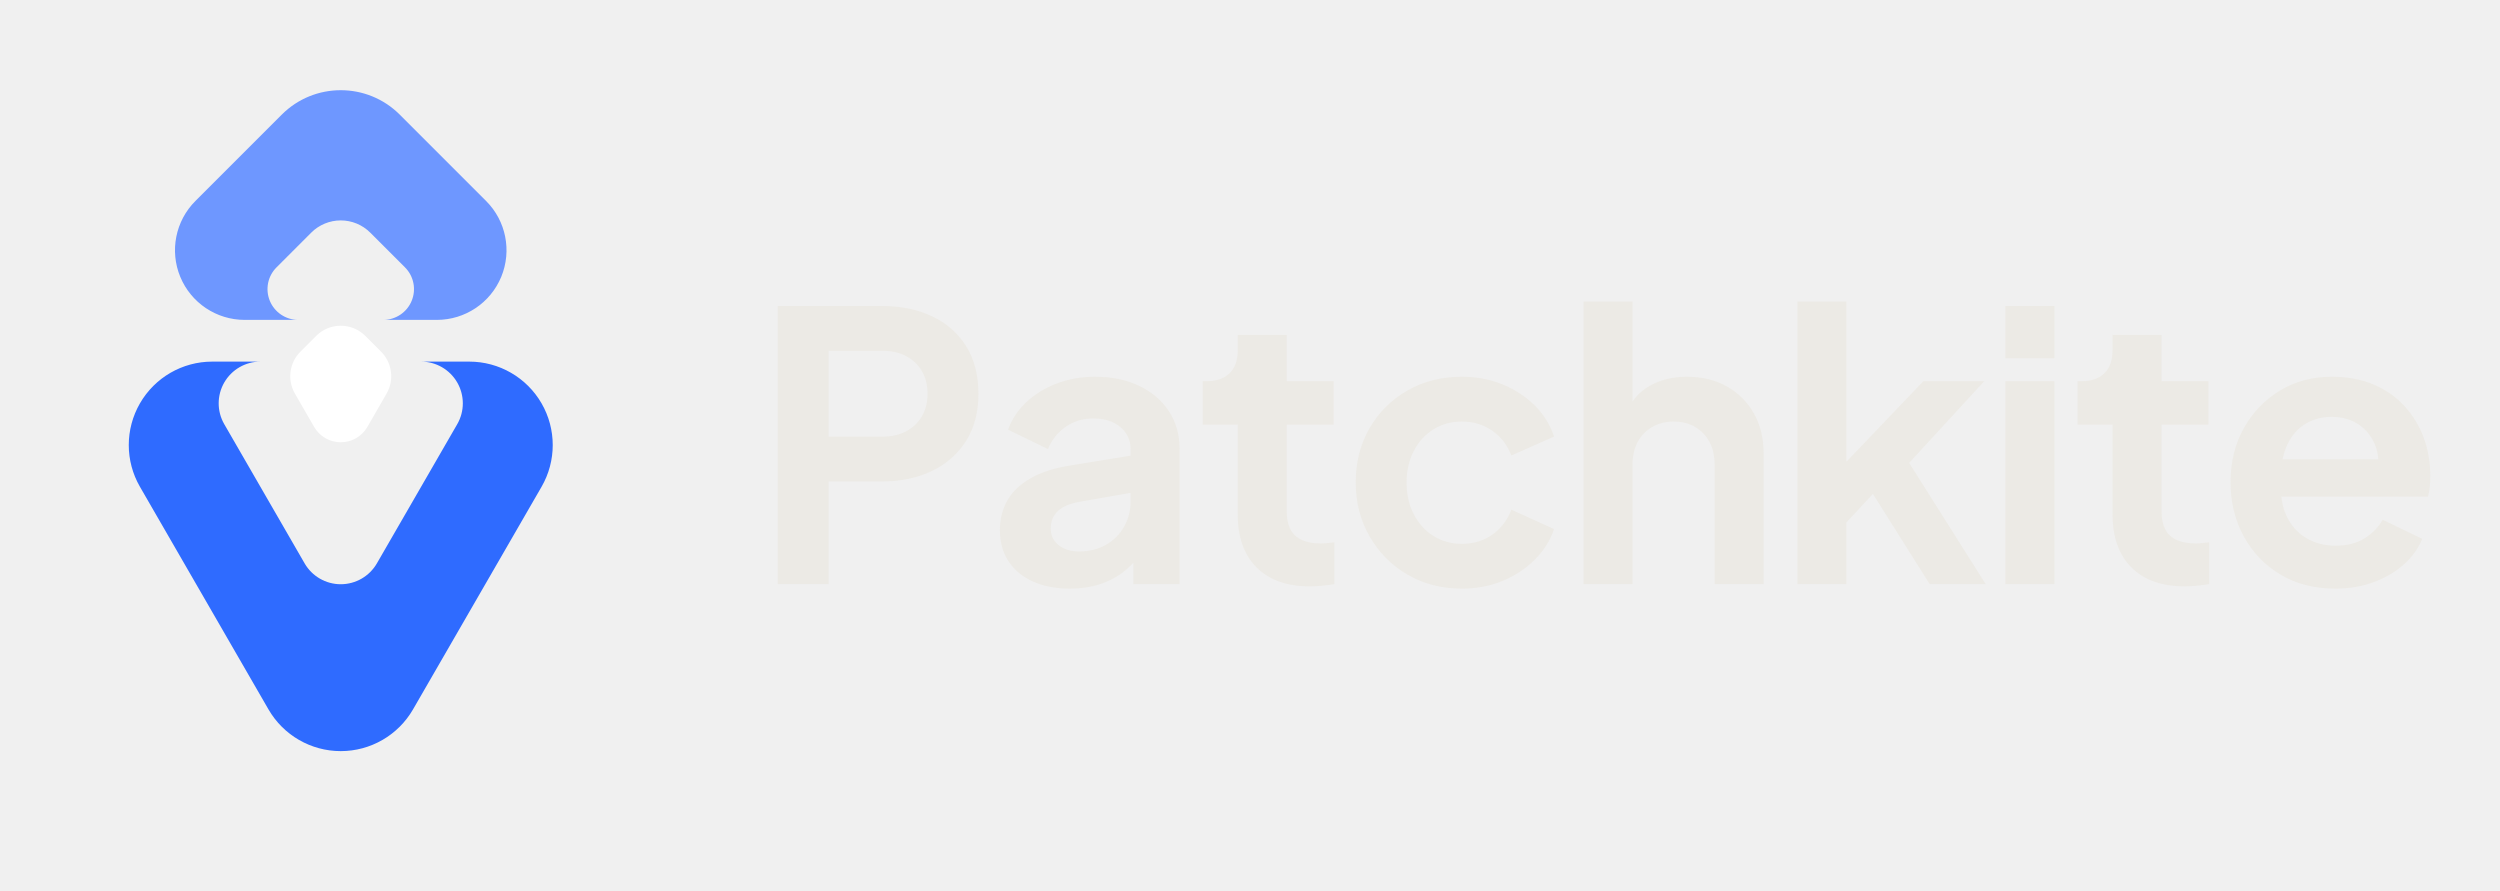
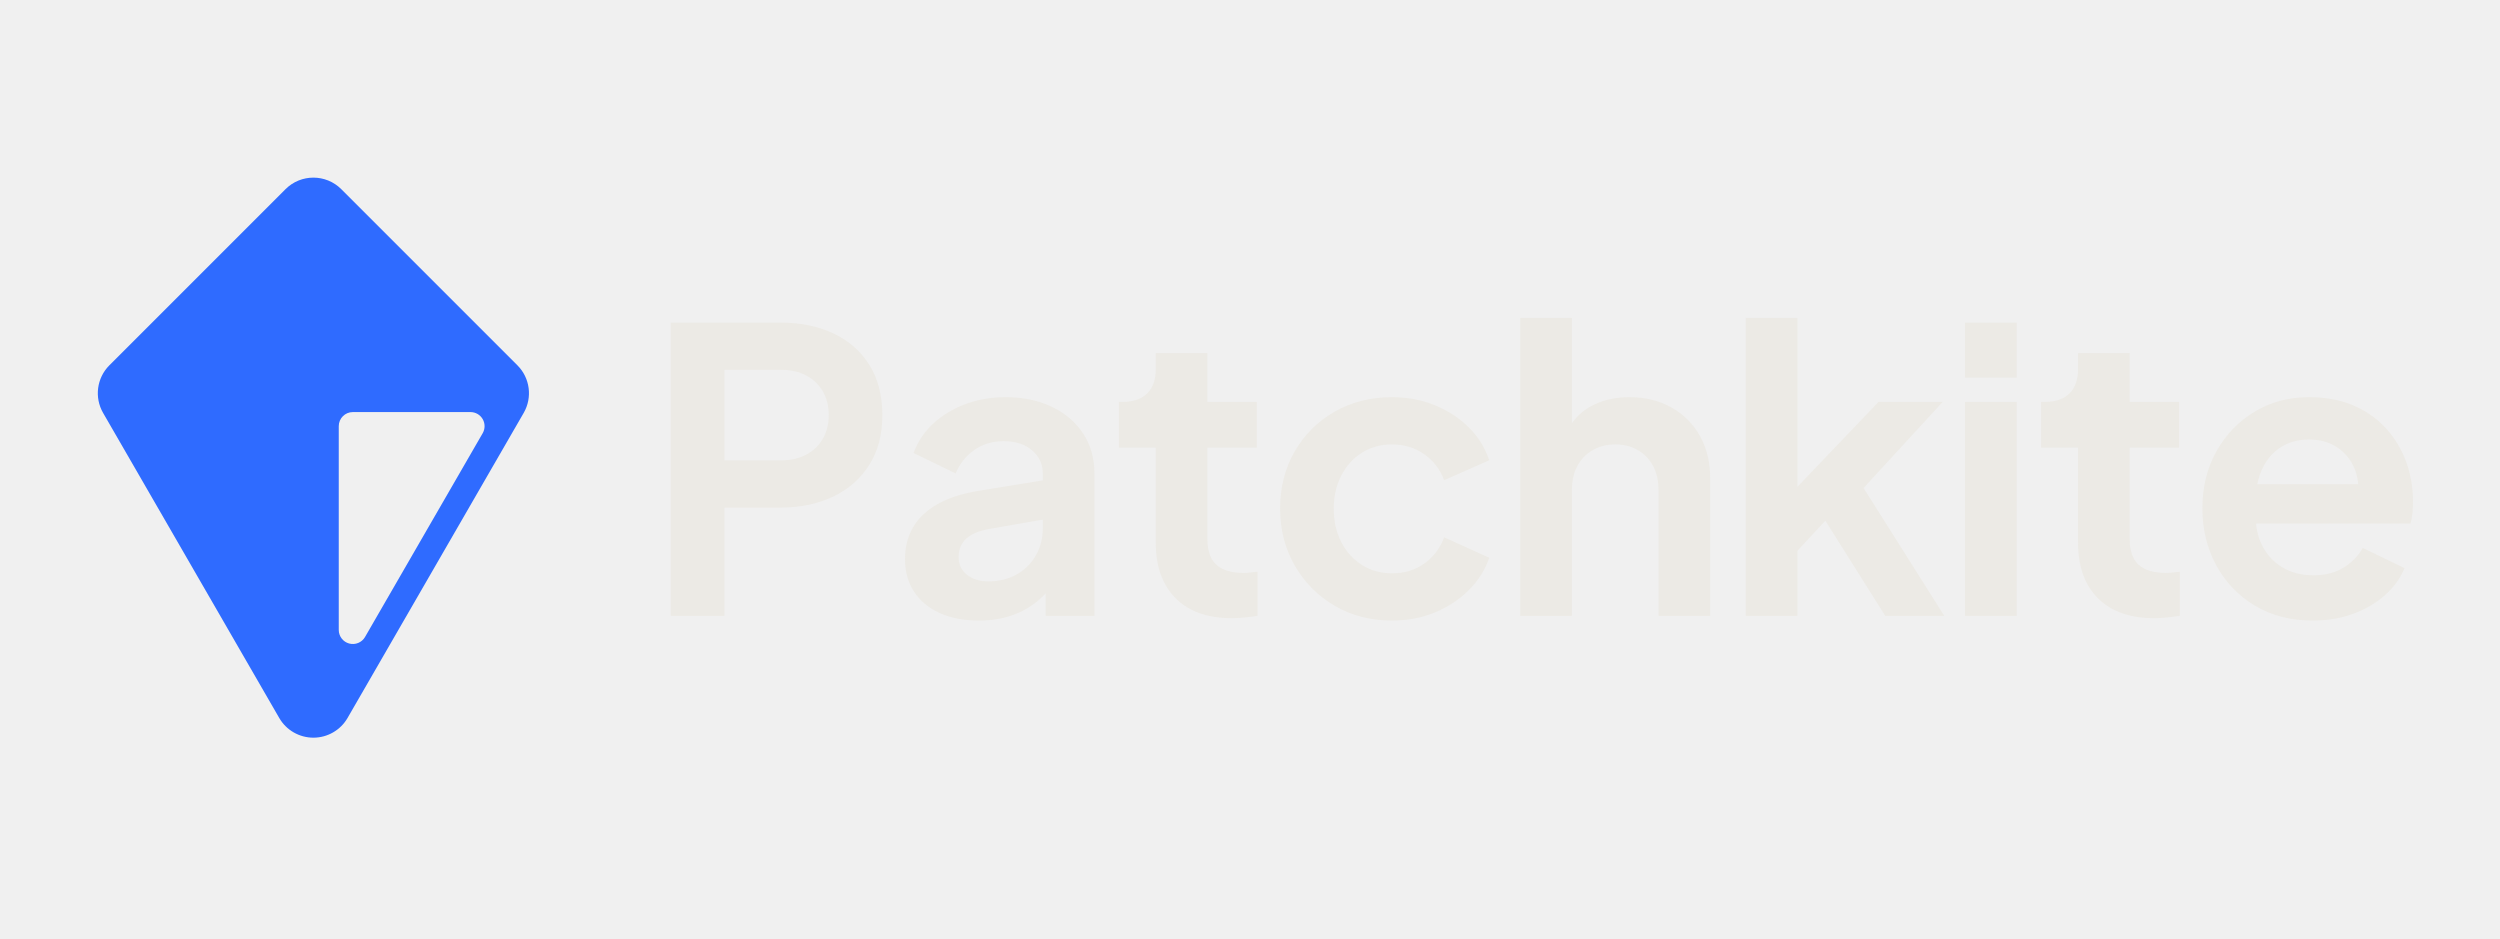
- <svg xmlns="http://www.w3.org/2000/svg" viewBox="0 0 719 256" role="img">
-   <path fill="#6E97FF" fill-rule="evenodd" d="M81.03 32.97A24.00 24.00 0 0 1 114.97 32.97L139.80 57.80A20.03 20.03 0 0 1 125.63 92.00L70.37 92.00A20.03 20.03 0 0 1 56.20 57.80ZM89.51 66.91A12.00 12.00 0 0 1 106.49 66.91L116.47 76.89A8.85 8.85 0 0 1 110.21 92.00L85.79 92.00A8.85 8.85 0 0 1 79.53 76.89Z" />
-   <path fill="#2F6BFF" fill-rule="evenodd" d="M134.97 104.00A24.00 24.00 0 0 1 155.75 140.00L118.78 204.03A24.00 24.00 0 0 1 77.22 204.03L40.25 140.00A24.00 24.00 0 0 1 61.03 104.00ZM121.11 104.00A12.00 12.00 0 0 1 131.50 122.00L108.39 162.03A12.00 12.00 0 0 1 87.61 162.03L64.50 122.00A12.00 12.00 0 0 1 74.89 104.00Z" />
-   <path fill="#FFFFFF" d="M90.93 96.61A10.00 10.00 0 0 1 105.07 96.61L109.59 101.13A10.00 10.00 0 0 1 111.18 113.20L105.66 122.77A8.84 8.84 0 0 1 90.34 122.77L84.82 113.20A10.00 10.00 0 0 1 86.41 101.13Z" />
-   <path fill="#ECEAE5" d="M223.678 168.0V88.0H253.584Q261.745 88.0 268.013 90.94Q274.282 93.879 277.839 99.53Q281.396 105.181 281.396 113.289Q281.396 121.235 277.799 126.872Q274.201 132.51 267.946 135.49Q261.691 138.47 253.584 138.47H238.309V168.0ZM238.309 125.584H253.772Q257.718 125.584 260.617 124.04Q263.517 122.497 265.141 119.718Q266.765 116.94 266.765 113.262Q266.765 109.503 265.141 106.738Q263.517 103.973 260.617 102.43Q257.718 100.886 253.772 100.886H238.309ZM307.705 169.289Q301.584 169.289 297.047 167.235Q292.51 165.181 290.04 161.409Q287.57 157.638 287.57 152.51Q287.57 147.678 289.745 143.893Q291.919 140.107 296.443 137.53Q300.966 134.953 307.785 133.879L326.872 130.765V141.45L310.443 144.322Q306.309 145.074 304.255 146.966Q302.201 148.859 302.201 152.027Q302.201 155.007 304.497 156.805Q306.792 158.604 310.255 158.604Q314.711 158.604 318.067 156.685Q321.423 154.765 323.289 151.477Q325.154 148.188 325.154 144.215V129.128Q325.154 125.342 322.242 122.846Q319.329 120.349 314.443 120.349Q309.906 120.349 306.456 122.779Q303.007 125.208 301.396 129.154L289.906 123.57Q291.597 118.953 295.289 115.544Q298.98 112.134 304.054 110.242Q309.128 108.349 315.007 108.349Q322.148 108.349 327.638 110.98Q333.128 113.611 336.188 118.282Q339.248 122.953 339.248 129.128V168.0H325.96V158.04L328.993 157.852Q326.685 161.557 323.557 164.107Q320.43 166.658 316.47 167.973Q312.51 169.289 307.705 169.289ZM376.752 168.644Q366.846 168.644 361.409 163.208Q355.973 157.772 355.973 147.946V122.121H345.906V109.638H346.98Q351.275 109.638 353.624 107.342Q355.973 105.047 355.973 100.752V96.322H370.067V109.638H383.544V122.121H370.067V147.141Q370.067 150.121 371.087 152.161Q372.107 154.201 374.322 155.248Q376.537 156.295 379.919 156.295Q380.698 156.295 381.718 156.188Q382.738 156.081 383.758 155.973V168.0Q382.228 168.242 380.295 168.443Q378.362 168.644 376.752 168.644ZM420.43 169.289Q411.705 169.289 404.819 165.275Q397.933 161.262 393.919 154.322Q389.906 147.383 389.906 138.711Q389.906 130.04 393.879 123.154Q397.852 116.268 404.779 112.309Q411.705 108.349 420.43 108.349Q426.685 108.349 432.054 110.523Q437.423 112.698 441.315 116.537Q445.208 120.376 446.953 125.557L434.658 131.007Q432.993 126.55 429.195 123.893Q425.396 121.235 420.43 121.235Q415.866 121.235 412.268 123.477Q408.671 125.718 406.604 129.705Q404.537 133.691 404.537 138.819Q404.537 143.919 406.604 147.906Q408.671 151.893 412.268 154.148Q415.866 156.403 420.43 156.403Q425.477 156.403 429.221 153.745Q432.966 151.087 434.658 146.577L446.953 152.161Q445.289 157.074 441.396 160.966Q437.503 164.859 432.134 167.074Q426.765 169.289 420.43 169.289ZM455.409 168.0V86.711H469.503V121.128L467.597 119.087Q469.664 113.745 474.309 111.047Q478.953 108.349 485.154 108.349Q491.678 108.349 496.644 111.141Q501.611 113.933 504.416 118.899Q507.221 123.866 507.221 130.389V168.0H493.128V133.745Q493.128 129.852 491.638 127.087Q490.148 124.322 487.49 122.779Q484.832 121.235 481.342 121.235Q477.933 121.235 475.221 122.779Q472.51 124.322 471.007 127.101Q469.503 129.879 469.503 133.745V168.0ZM516.94 168.0V86.711H531.034V140.0L525.664 138.416L553.154 109.638H570.658L549.074 133.128L571.087 168.0H554.98L535.919 137.718L544.215 136.054L526.658 154.953L531.034 146.282V168.0ZM576.752 168.0V109.638H590.846V168.0ZM576.752 103.034V88.0H590.846V103.034ZM628.349 168.644Q618.443 168.644 613.007 163.208Q607.57 157.772 607.57 147.946V122.121H597.503V109.638H598.577Q602.872 109.638 605.221 107.342Q607.57 105.047 607.57 100.752V96.322H621.664V109.638H635.141V122.121H621.664V147.141Q621.664 150.121 622.685 152.161Q623.705 154.201 625.919 155.248Q628.134 156.295 631.517 156.295Q632.295 156.295 633.315 156.188Q634.336 156.081 635.356 155.973V168.0Q633.826 168.242 631.893 168.443Q629.96 168.644 628.349 168.644ZM671.597 169.289Q662.577 169.289 655.799 165.208Q649.02 161.128 645.262 154.174Q641.503 147.221 641.503 138.685Q641.503 129.906 645.356 123.074Q649.208 116.242 655.772 112.295Q662.336 108.349 670.577 108.349Q677.369 108.349 682.617 110.577Q687.866 112.805 691.503 116.765Q695.141 120.725 697.047 125.852Q698.953 130.98 698.953 136.859Q698.953 138.416 698.805 140.0Q698.658 141.584 698.282 142.819H653.181V132.081H690.282L683.597 137.074Q684.644 132.134 683.181 128.268Q681.718 124.403 678.43 122.148Q675.141 119.893 670.577 119.893Q666.094 119.893 662.698 122.121Q659.302 124.349 657.53 128.577Q655.758 132.805 656.134 138.792Q655.678 144.215 657.57 148.309Q659.463 152.403 663.154 154.671Q666.846 156.94 671.758 156.94Q676.564 156.94 679.933 154.899Q683.302 152.859 685.262 149.477L696.644 154.98Q694.926 159.168 691.262 162.403Q687.597 165.638 682.591 167.463Q677.584 169.289 671.597 169.289Z" />
+ <svg xmlns="http://www.w3.org/2000/svg" viewBox="0 0 682 256" width="682" height="256" role="img" aria-labelledby="t">
+   <g id="symbol" transform="translate(-12.90 29.61) scale(0.7687)">
+     <path fill="#2F6BFF" d="M118.10 28.62A14.00 14.00 0 0 1 137.90 28.62L200.40 91.12A14.00 14.00 0 0 1 202.63 108.02L140.12 216.28A14.00 14.00 0 0 1 115.88 216.28L53.37 108.02A14.00 14.00 0 0 1 55.60 91.12ZM137.00 185.03A5.00 5.00 0 0 0 146.33 187.53L188.08 115.22A5.00 5.00 0 0 0 183.75 107.72L142.00 107.72A5.00 5.00 0 0 0 137.00 112.72Z" />
+   </g>
+   <path id="wordmark" fill="#ECEAE5" transform="translate(-40.69 0)" d="M223.678 168.0V88.0H253.584Q261.745 88.0 268.013 90.94Q274.282 93.879 277.839 99.53Q281.396 105.181 281.396 113.289Q281.396 121.235 277.799 126.872Q274.201 132.51 267.946 135.49Q261.691 138.47 253.584 138.47H238.309V168.0ZM238.309 125.584H253.772Q257.718 125.584 260.617 124.04Q263.517 122.497 265.141 119.718Q266.765 116.94 266.765 113.262Q266.765 109.503 265.141 106.738Q263.517 103.973 260.617 102.43Q257.718 100.886 253.772 100.886H238.309ZM307.705 169.289Q301.584 169.289 297.047 167.235Q292.51 165.181 290.04 161.409Q287.57 157.638 287.57 152.51Q287.57 147.678 289.745 143.893Q291.919 140.107 296.443 137.53Q300.966 134.953 307.785 133.879L326.872 130.765V141.45L310.443 144.322Q306.309 145.074 304.255 146.966Q302.201 148.859 302.201 152.027Q302.201 155.007 304.497 156.805Q306.792 158.604 310.255 158.604Q314.711 158.604 318.067 156.685Q321.423 154.765 323.289 151.477Q325.154 148.188 325.154 144.215V129.128Q325.154 125.342 322.242 122.846Q319.329 120.349 314.443 120.349Q309.906 120.349 306.456 122.779Q303.007 125.208 301.396 129.154L289.906 123.57Q291.597 118.953 295.289 115.544Q298.98 112.134 304.054 110.242Q309.128 108.349 315.007 108.349Q322.148 108.349 327.638 110.98Q333.128 113.611 336.188 118.282Q339.248 122.953 339.248 129.128V168.0H325.96V158.04L328.993 157.852Q326.685 161.557 323.557 164.107Q320.43 166.658 316.47 167.973Q312.51 169.289 307.705 169.289ZM376.752 168.644Q366.846 168.644 361.409 163.208Q355.973 157.772 355.973 147.946V122.121H345.906V109.638H346.98Q351.275 109.638 353.624 107.342Q355.973 105.047 355.973 100.752V96.322H370.067V109.638H383.544V122.121H370.067V147.141Q370.067 150.121 371.087 152.161Q372.107 154.201 374.322 155.248Q376.537 156.295 379.919 156.295Q380.698 156.295 381.718 156.188Q382.738 156.081 383.758 155.973V168.0Q382.228 168.242 380.295 168.443Q378.362 168.644 376.752 168.644ZM420.43 169.289Q411.705 169.289 404.819 165.275Q397.933 161.262 393.919 154.322Q389.906 147.383 389.906 138.711Q389.906 130.04 393.879 123.154Q397.852 116.268 404.779 112.309Q411.705 108.349 420.43 108.349Q426.685 108.349 432.054 110.523Q437.423 112.698 441.315 116.537Q445.208 120.376 446.953 125.557L434.658 131.007Q432.993 126.55 429.195 123.893Q425.396 121.235 420.43 121.235Q415.866 121.235 412.268 123.477Q408.671 125.718 406.604 129.705Q404.537 133.691 404.537 138.819Q404.537 143.919 406.604 147.906Q408.671 151.893 412.268 154.148Q415.866 156.403 420.43 156.403Q425.477 156.403 429.221 153.745Q432.966 151.087 434.658 146.577L446.953 152.161Q445.289 157.074 441.396 160.966Q437.503 164.859 432.134 167.074Q426.765 169.289 420.43 169.289ZM455.409 168.0V86.711H469.503V121.128L467.597 119.087Q469.664 113.745 474.309 111.047Q478.953 108.349 485.154 108.349Q491.678 108.349 496.644 111.141Q501.611 113.933 504.416 118.899Q507.221 123.866 507.221 130.389V168.0H493.128V133.745Q493.128 129.852 491.638 127.087Q490.148 124.322 487.49 122.779Q484.832 121.235 481.342 121.235Q477.933 121.235 475.221 122.779Q472.51 124.322 471.007 127.101Q469.503 129.879 469.503 133.745V168.0ZM516.94 168.0V86.711H531.034V140.0L525.664 138.416L553.154 109.638H570.658L549.074 133.128L571.087 168.0H554.98L535.919 137.718L544.215 136.054L526.658 154.953L531.034 146.282V168.0ZM576.752 168.0V109.638H590.846V168.0ZM576.752 103.034V88.0H590.846V103.034ZM628.349 168.644Q618.443 168.644 613.007 163.208Q607.57 157.772 607.57 147.946V122.121H597.503V109.638H598.577Q602.872 109.638 605.221 107.342Q607.57 105.047 607.57 100.752V96.322H621.664V109.638H635.141V122.121H621.664V147.141Q621.664 150.121 622.685 152.161Q623.705 154.201 625.919 155.248Q628.134 156.295 631.517 156.295Q632.295 156.295 633.315 156.188Q634.336 156.081 635.356 155.973V168.0Q633.826 168.242 631.893 168.443Q629.96 168.644 628.349 168.644ZM671.597 169.289Q662.577 169.289 655.799 165.208Q649.02 161.128 645.262 154.174Q641.503 147.221 641.503 138.685Q641.503 129.906 645.356 123.074Q649.208 116.242 655.772 112.295Q662.336 108.349 670.577 108.349Q677.369 108.349 682.617 110.577Q687.866 112.805 691.503 116.765Q695.141 120.725 697.047 125.852Q698.953 130.98 698.953 136.859Q698.953 138.416 698.805 140.0Q698.658 141.584 698.282 142.819H653.181V132.081H690.282L683.597 137.074Q684.644 132.134 683.181 128.268Q681.718 124.403 678.43 122.148Q675.141 119.893 670.577 119.893Q666.094 119.893 662.698 122.121Q659.302 124.349 657.53 128.577Q655.758 132.805 656.134 138.792Q655.678 144.215 657.57 148.309Q659.463 152.403 663.154 154.671Q666.846 156.94 671.758 156.94Q676.564 156.94 679.933 154.899Q683.302 152.859 685.262 149.477L696.644 154.98Q694.926 159.168 691.262 162.403Q687.597 165.638 682.591 167.463Q677.584 169.289 671.597 169.289Z" />
</svg>
